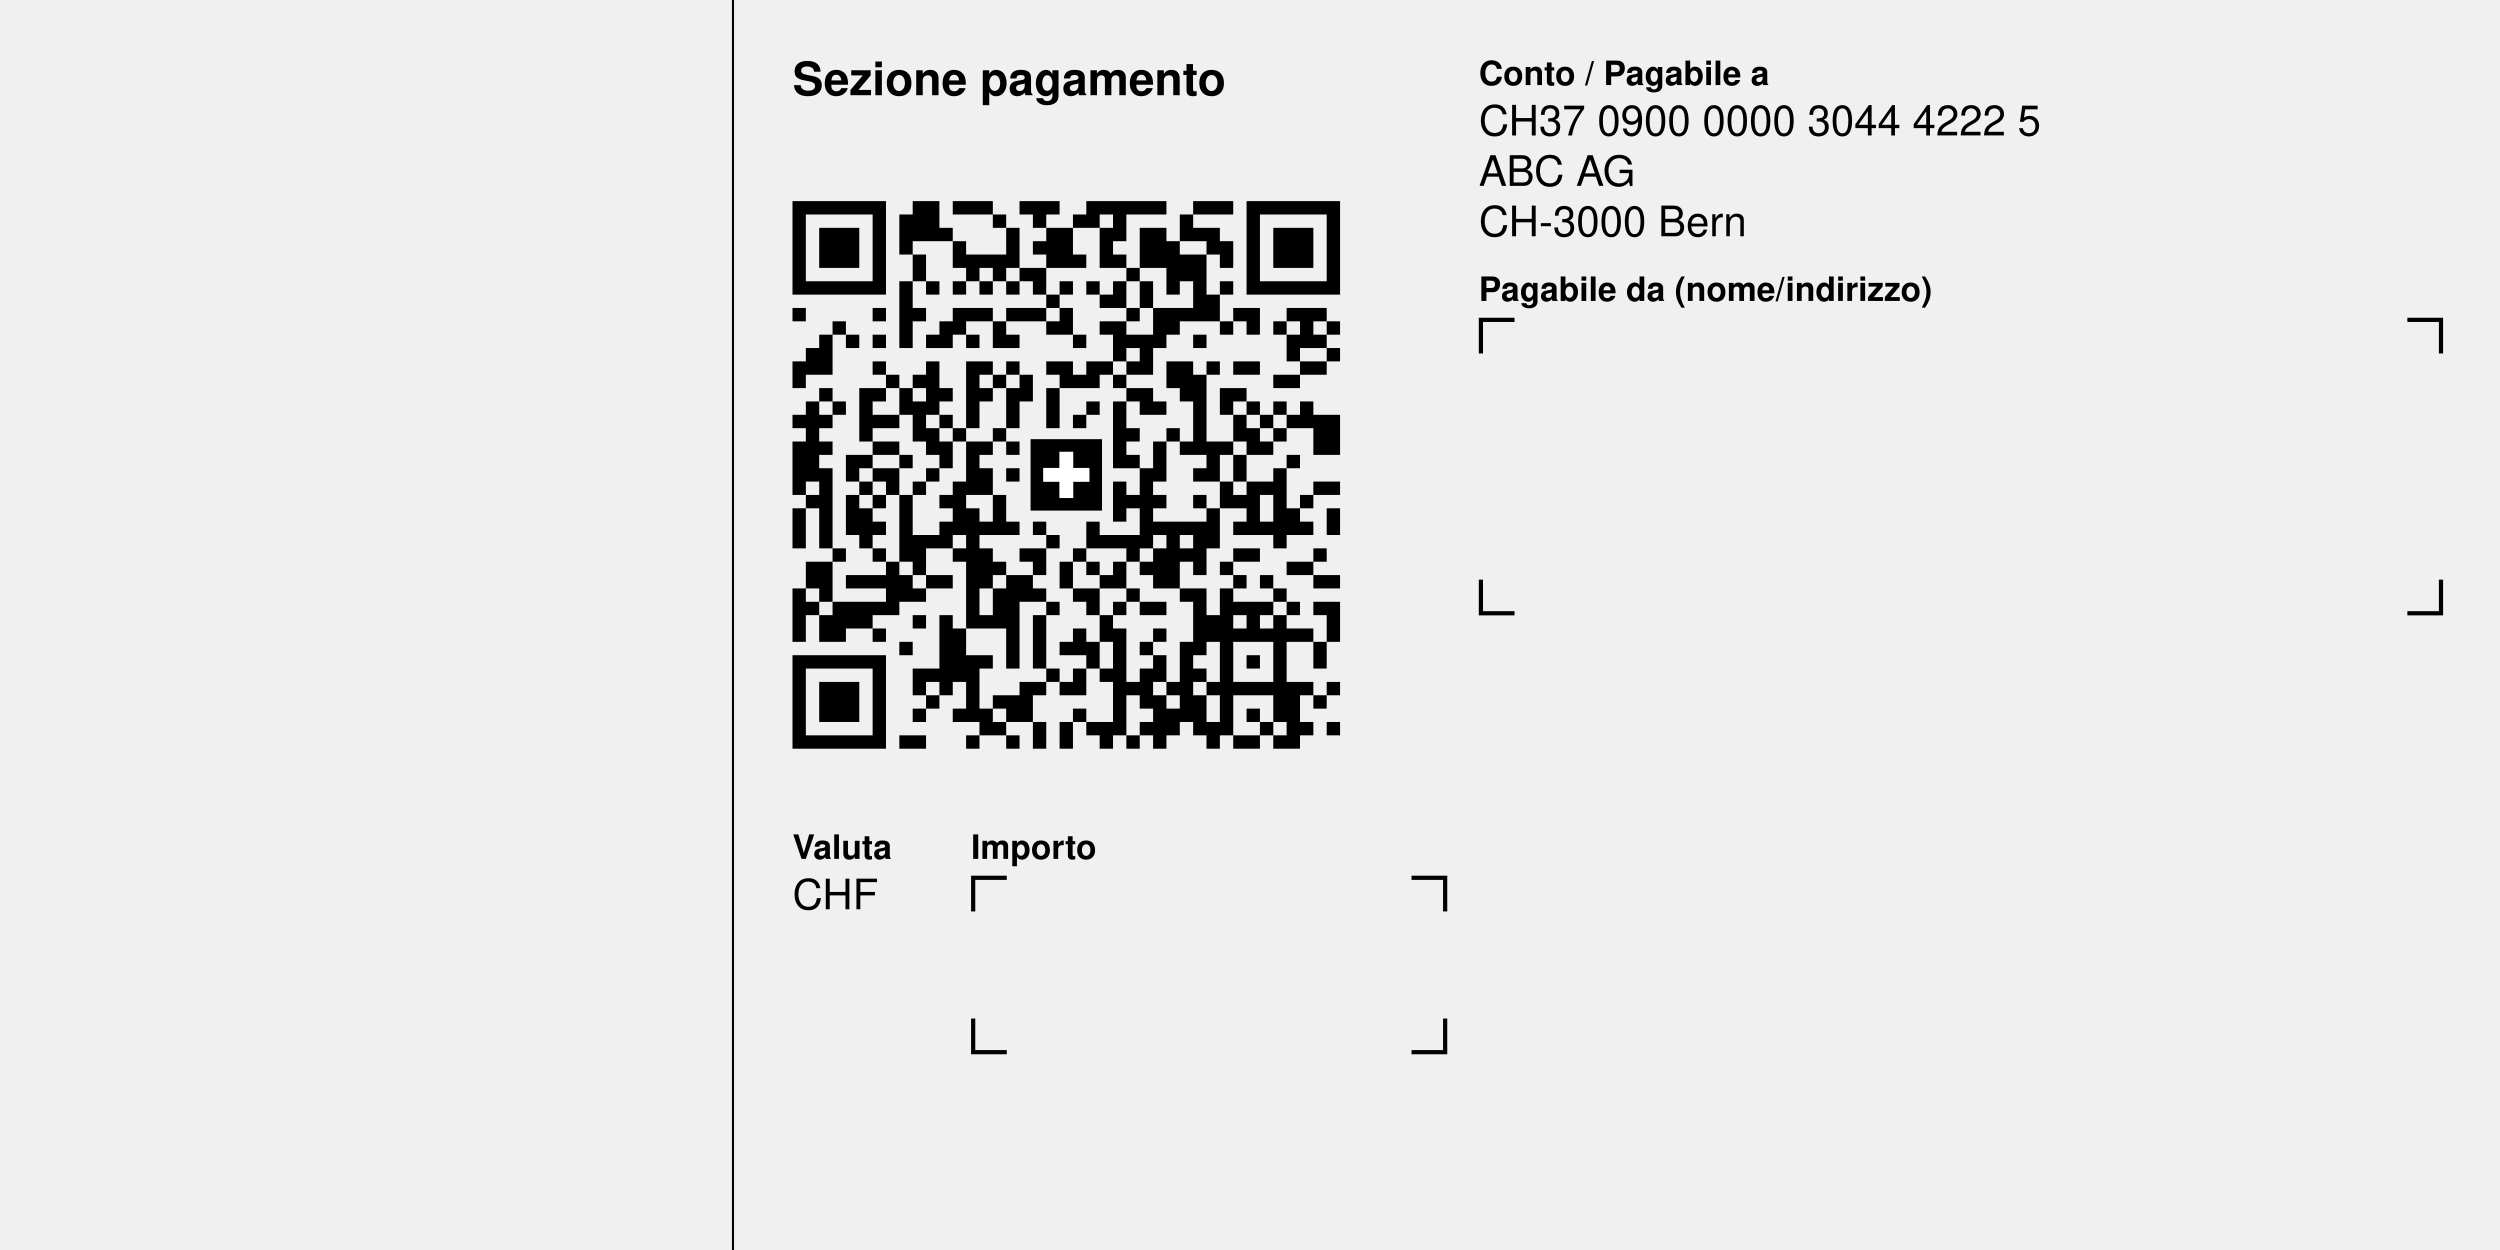
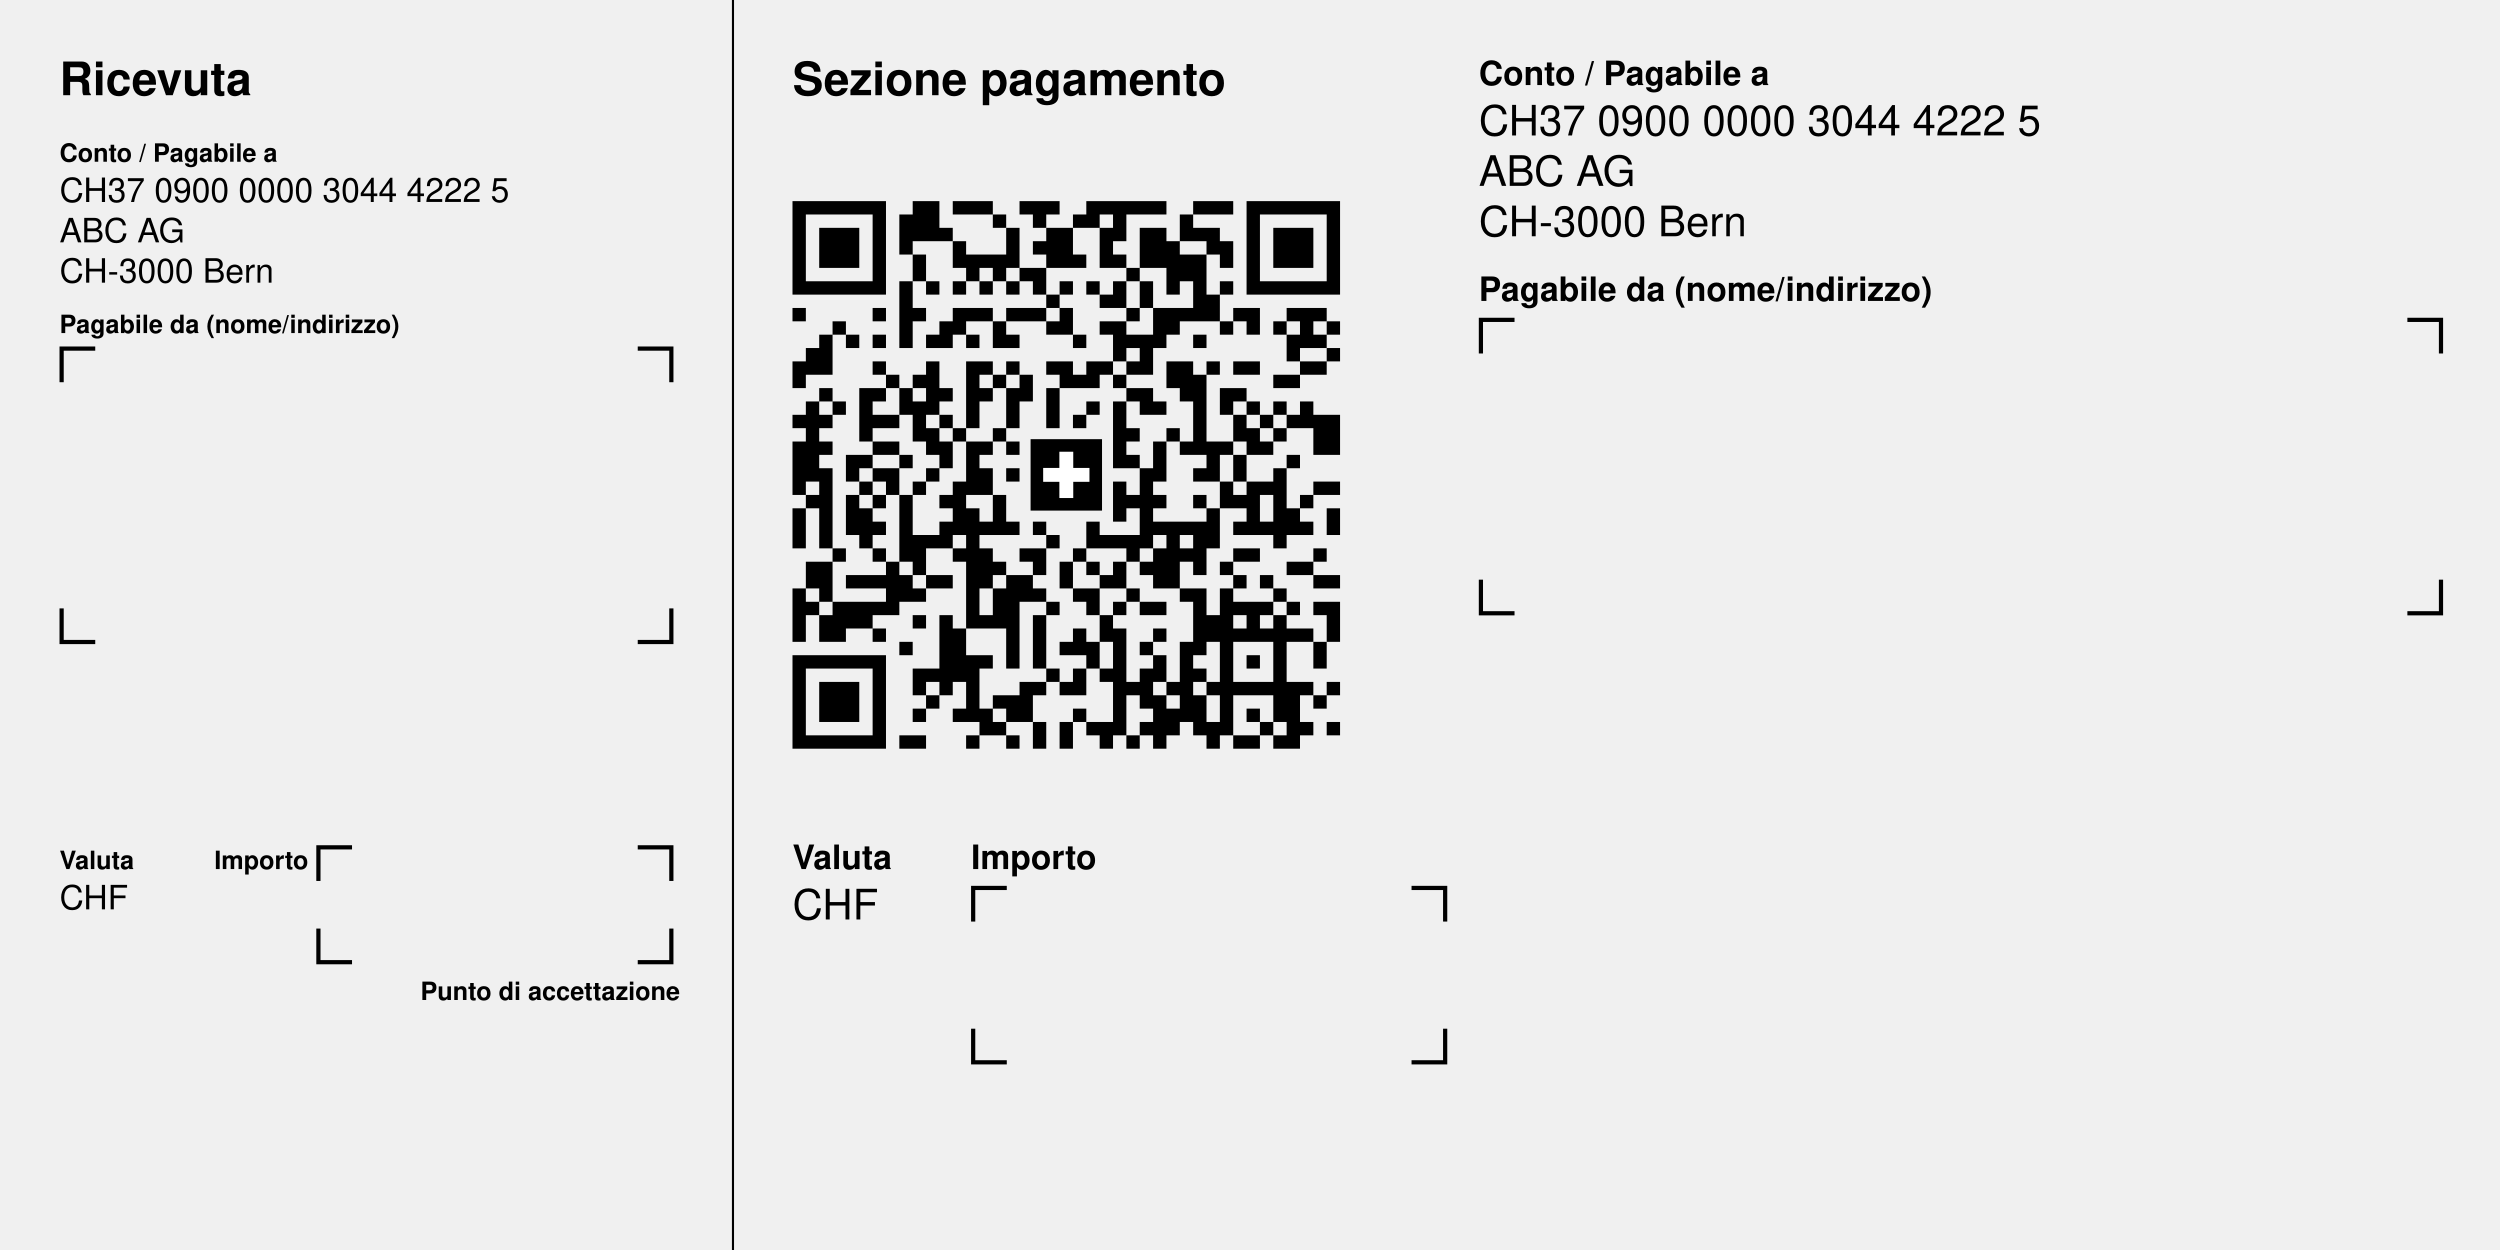
<svg xmlns="http://www.w3.org/2000/svg" width="210mm" height="105mm" version="1.1" viewBox="0 0 595.276 297.638">
  <g font-family="Helvetica,Arial" transform="translate(0 297.638)">
-     <path d="M174.529,-0l0,-297.95m-174.529,0l595.899,0" stroke="#000000" stroke-width="0.5" fill="none" />
    <g transform="translate(188.702 -119.367) scale(3.18)">
      <path d="M0,-41h7v1h-7zm9,0h2v3h-2zm3,0h3v1h-3zm5,0h3v1h-3zm5,0h6v1h-6zm8,0h3v1h-3z m4,0h7v1h-7zm-34,1h1v6h-1zm6,0h1v6h-1zm2,0h1v3h-1zm7,0h1v1h-1zm3,0h1v1h-1z m3,0h2v1h-2zm3,0h1v2h-1zm5,0h1v2h-1zm5,0h1v6h-1zm6,0h1v6h-1zm-38,1h3v3h-3z m9,0h1v1h-1zm5,0h1v3h-1zm3,0h2v3h-2zm4,0h1v3h-1zm3,0h2v3h-2zm4,0h2v1h-2z m6,0h3v3h-3zm-24,1h1v2h-1zm6,0h1v1h-1zm10,0h1v4h-1zm3,0h2v1h-2zm-22,1h1v2h-1z m4,0h3v1h-3zm8,0h1v1h-1zm3,0h1v1h-1zm5,0h2v2h-2zm3,0h1v1h-1zm-19,1h1v1h-1z m2,0h1v1h-1zm2,0h2v1h-2zm8,0h1v1h-1zm-24,1h5v1h-5zm7,0h1v5h-1zm2,0h1v1h-1z m2,0h1v1h-1zm2,0h1v1h-1zm2,0h1v1h-1zm2,0h1v1h-1zm2,0h1v1h-1zm2,0h1v1h-1z m2,0h1v2h-1zm2,0h1v2h-1zm4,0h1v3h-1zm2,0h1v1h-1zm3,0h5v1h-5zm-16,1h1v1h-1z m4,0h1v1h-1zm8,0h1v2h-1zm-31,1h1v1h-1zm6,0h1v1h-1zm3,0h1v1h-1zm3,0h3v1h-3z m4,0h3v1h-3zm4,0h1v2h-1zm5,0h1v1h-1zm2,0h2v2h-2zm2,0h1v1h-1zm4,0h2v1h-2z m4,0h3v1h-3zm-34,1h1v1h-1zm8,0h2v1h-2zm4,0h1v2h-1zm4,0h1v1h-1zm4,0h2v1h-2z m9,0h1v1h-1zm2,0h1v1h-1zm2,0h1v1h-1zm2,0h1v2h-1zm2,0h1v1h-1zm-38,1h1v3h-1z m2,0h1v1h-1zm2,0h1v1h-1zm4,0h2v1h-2zm3,0h1v1h-1zm3,0h1v1h-1zm5,0h1v1h-1z m3,0h4v1h-4zm6,0h1v1h-1zm7,0h1v2h-1zm2,0h1v1h-1zm-38,1h1v2h-1zm23,0h1v1h-1z m2,0h1v2h-1zm14,0h1v1h-1zm-40,1h1v2h-1zm6,0h1v1h-1zm4,0h1v4h-1zm3,0h1v5h-1z m1,0h1v1h-1zm2,0h1v1h-1zm3,0h2v1h-2zm3,0h2v1h-2zm3,0h1v1h-1zm3,0h2v2h-2z m3,0h1v1h-1zm2,0h2v1h-2zm5,0h2v1h-2zm-31,1h1v1h-1zm2,0h1v1h-1zm6,0h1v1h-1z m2,0h1v2h-1zm3,0h3v1h-3zm4,0h1v1h-1zm6,0h1v6h-1zm6,0h2v1h-2zm-34,1h1v1h-1z m3,-0h1v4h-1zm1,0h1v1h-1zm2,0h1v2h-1zm3,0h1v1h-1zm3,0h1v1h-1zm2,0h1v3h-1z m3,0h1v3h-1zm6,0h2v1h-2zm4,0h1v1h-1zm3,0h2v1h-2zm-31,1h1v6h-1zm2,0h1v1h-1z m6,-0h1v3h-1zm13,0h1v1h-1zm2,0h1v5h-1zm2,0h2v1h-2zm6,0h1v1h-1zm2,0h1v1h-1z m2,0h1v1h-1zm2,0h1v2h-1zm-38,1h1v1h-1zm2,0h1v1h-1zm4,0h2v1h-2zm5,0h1v1h-1z m10,0h1v1h-1zm12,-0h1v2h-1zm2,0h1v1h-1zm2,0h1v1h-1zm2,0h2v3h-2zm-29,1h1v2h-1z m2,-0h1v1h-1zm3,0h1v1h-1zm10,0h1v1h-1zm3,0h1v1h-1zm6,0h1v2h-1zm2,-0h1v1h-1z m-36,1h1v4h-1zm2,0h1v1h-1zm4,0h2v1h-2zm5,0h1v2h-1zm2,-0h1v4h-1zm1,0h1v1h-1z m2,0h1v1h-1zm11,-0h1v3h-1zm2,0h1v1h-1zm2,-0h1v3h-1zm1,0h1v1h-1zm3,0h1v1h-1z m-31,1h2v1h-2zm4,0h1v1h-1zm17,0h1v1h-1zm8,-0h1v2h-1zm4,0h1v1h-1zm-35,1h1v6h-1z m2,-0h1v1h-1zm2,0h2v1h-2zm4,0h1v1h-1zm4,0h1v2h-1zm2,0h1v1h-1zm10,0h1v6h-1z m4,-0h1v1h-1zm6,0h1v6h-1zm-31,1h1v1h-1zm2,0h1v1h-1zm2,0h1v1h-1zm3,0h1v4h-1z m12,0h1v3h-1zm8,0h1v2h-1zm2,0h1v4h-1zm1,0h1v1h-1zm4,0h2v1h-2zm-38,1h1v1h-1z m3,0h1v3h-1zm2,0h1v1h-1zm2,0h1v5h-1zm3,0h1v1h-1zm4,0h1v3h-1zm10,0h1v1h-1z m2,0h1v1h-1zm3,0h1v1h-1zm3,0h1v1h-1zm5,0h1v1h-1zm-38,1h1v3h-1zm5,0h1v3h-1z m8,0h1v9h-1zm18,0h1v3h-1zm6,0h1v2h-1zm3,0h1v2h-1zm-34,1h1v1h-1zm5,0h1v2h-1z m3,0h1v1h-1zm2,0h1v1h-1zm2,0h1v1h-1zm4,0h1v2h-1zm5,0h4v1h-4zm6,0h1v1h-1z m2,0h1v1h-1zm3,0h1v1h-1zm-29,1h1v3h-1zm1,0h1v1h-1zm9,0h1v1h-1zm4,0h3v1h-3z m5,0h1v4h-1zm2,0h1v3h-1zm-27,1h1v1h-1zm3,0h1v1h-1zm6,0h1v1h-1zm2,0h1v3h-1z m3,0h2v1h-2zm4,0h1v1h-1zm4,0h1v1h-1zm2,0h1v3h-1zm2,0h1v1h-1zm4,0h2v1h-2z m6,0h1v1h-1zm-38,1h2v2h-2zm6,0h1v4h-1zm8,0h1v1h-1zm3,0h1v1h-1zm2,0h1v2h-1z m2,0h1v1h-1zm2,0h1v2h-1zm2,0h1v1h-1zm6,0h1v1h-1zm5,0h2v1h-2zm-33,1h3v1h-3z m4,0h1v2h-1zm2,0h2v1h-2zm6,0h1v7h-1zm1,0h1v2h-1zm6,0h1v1h-1zm10,0h1v1h-1z m2,0h1v1h-1zm4,0h2v1h-2zm-39,1h1v4h-1zm2,0h1v1h-1zm7,0h1v1h-1zm6,0h1v3h-1z m3,0h1v1h-1zm3,0h2v1h-2zm4,0h1v1h-1zm4,0h2v1h-2zm3,0h1v11h-1zm4,0h1v1h-1z m-35,1h1v1h-1zm2,0h3v2h-3zm3,0h1v1h-1zm13,0h1v1h-1zm3,0h1v1h-1zm2,0h1v1h-1z m2,0h2v1h-2zm4,0h1v4h-1zm3,-0h3v1h-3zm4,0h1v1h-1zm2,0h2v1h-2zm-37,1h1v2h-1z m7,0h1v1h-1zm2,0h1v6h-1zm3,-0h1v1h-1zm4,0h1v4h-1zm5,-0h1v2h-1zm8,0h1v2h-1z m3,0h1v2h-1zm2,0h1v8h-1zm4,0h1v2h-1zm-37,1h1v1h-1zm3,0h1v1h-1zm6,0h1v4h-1z m9,0h1v2h-1zm3,0h1v8h-1zm3,0h1v1h-1zm6,0h1v1h-1zm2,0h1v1h-1zm2,0h2v1h-2z m-29,1h1v1h-1zm12,0h1v1h-1zm2,0h1v2h-1zm4,0h1v1h-1zm3,0h1v6h-1zm10,0h1v2h-1z m-39,1h7v1h-7zm13,0h1v5h-1zm1,0h1v1h-1zm13,0h1v2h-1zm7,0h1v1h-1zm-34,1h1v6h-1z m6,0h1v6h-1zm3,-0h2v1h-2zm10,0h1v1h-1zm2,0h1v2h-1zm2,-0h1v1h-1zm3,0h1v3h-1z m4,-0h1v1h-1zm-28,1h3v3h-3zm7,-0h1v1h-1zm8,0h1v3h-1zm1,-0h1v1h-1zm2,0h1v1h-1z m5,0h1v1h-1zm3,0h1v1h-1zm3,0h1v1h-1zm2,0h3v1h-3zm4,0h1v5h-1zm1,0h1v1h-1z m2,0h1v1h-1zm-30,1h1v1h-1zm5,0h2v1h-2zm12,0h1v4h-1zm3,0h1v3h-1zm9,0h1v1h-1z m-30,1h1v1h-1zm3,0h1v1h-1zm2,0h1v2h-1zm2,0h1v1h-1zm5,0h1v1h-1zm7,0h1v2h-1z m6,0h1v1h-1zm-19,1h1v1h-1zm3,0h1v2h-1zm2,0h1v2h-1zm2,0h2v1h-2zm4,0h1v1h-1z m5,0h1v2h-1zm4,0h1v1h-1zm3,0h1v1h-1zm2,0h1v1h-1zm-39,1h5v1h-5zm7,0h2v1h-2z m5,0h1v1h-1zm3,0h1v1h-1zm7,0h1v1h-1zm2,0h1v1h-1zm8,0h2v1h-2zm3,0h1v1h-1z" fill="#000000" />
    </g>
    <g transform="translate(188.702 -119.367)">
      <path d="M56.693,-73.701h17.008v17.008h-17.008z" fill="#000000" />
      <path d="M63.543,-70.709h3.307v11.024h-3.307zm-3.858,3.858h11.024v3.307h-11.024z" fill="#ffffff" />
    </g>
    <g transform="translate(188.702 -0)">
      <text x="0" y="-274.976" font-size="11" font-weight="bold">Sezione pagamento</text>
-       <text x="0" y="-93.124" font-size="8" font-weight="bold">Valuta</text>
-       <text x="0" y="-81.124" font-size="10">CHF</text>
+       <text x="0" y="-90.709" font-size="8" font-weight="bold">Valuta</text>
+       <text x="0" y="-78.709" font-size="10">CHF</text>
    </g>
    <g transform="translate(231.222 -0)">
-       <text x="0" y="-93.124" font-size="8" font-weight="bold">Importo</text>
-       <path d="M0.5,-55.109l0,8.004l8.004,0m96.378,0l8.004,0l0,-8.004m0,-25.512l0,-8.004l-8.004,0m-96.378,0l-8.004,0l0,8.004" stroke="#000000" fill="none" />
+       <text x="0" y="-90.709" font-size="8" font-weight="bold">Importo</text>
+       <path d="M0.5,-52.693l0,8.004l8.004,0m96.378,0l8.004,0l0,-8.004m0,-25.512l0,-8.004l-8.004,0m-96.378,0l-8.004,0l0,8.004" stroke="#000000" fill="none" />
    </g>
    <g transform="translate(352.12 -0)">
      <text x="0" y="-277.376" font-size="8" font-weight="bold">Conto / Pagabile a</text>
      <text x="0" y="-265.376" font-size="10">CH37 0900 0000 3044 4222 5</text>
      <text x="0" y="-253.376" font-size="10">ABC AG</text>
      <text x="0" y="-241.376" font-size="10">CH-3000 Bern</text>
      <text x="0" y="-225.976" font-size="8" font-weight="bold">Pagabile da (nome/indirizzo)</text>
      <path d="M0.5,-159.614l0,8.004l8.004,0m212.598,0l8.004,0l0,-8.004m0,-53.858l0,-8.004l-8.004,0m-212.598,0l-8.004,0l0,8.004" stroke="#000000" fill="none" />
    </g>
+     <g transform="translate(14.173 -0)">
+       <text x="0" y="-274.976" font-size="11" font-weight="bold">Ricevuta</text>
+       <text x="0" y="-259.134" font-size="6" font-weight="bold">Conto / Pagabile a</text>
+       <text x="0" y="-249.534" font-size="8">CH37 0900 0000 3044 4222 5</text>
+       <text x="0" y="-239.934" font-size="8">ABC AG</text>
+       <text x="0" y="-230.334" font-size="8">CH-3000 Bern</text>
+       <text x="0" y="-218.334" font-size="6" font-weight="bold">Pagabile da (nome/indirizzo)</text>
+       <path d="M0.5,-152.772l0,8.004l8.004,0m129.175,0l8.004,0l0,-8.004m0,-53.858l0,-8.004l-8.004,0m-129.175,0l-8.004,0l0,8.004" stroke="#000000" fill="none" />
+       <text x="0" y="-90.709" font-size="6" font-weight="bold">Valuta</text>
+       <text x="0" y="-81.109" font-size="8">CHF</text>
+     </g>
+     <g transform="translate(51.024 -0)">
+       <text x="0" y="-90.709" font-size="6" font-weight="bold">Importo</text>
+     </g>
+     <path d="M75.817,-76.535l0,8.004l8.004,0m68.031,0l8.004,0l0,-8.004m0,-11.339l0,-8.004l-8.004,0m-68.031,0l-8.004,0l0,8.004" stroke="#000000" fill="none" />
+     <text x="100.122" y="-59.528" font-size="6" font-weight="bold">Punto di accettazione</text>
+     <path d="M174.529,-0l0,-297.95m-174.529,0l595.899,0" stroke="#000000" stroke-width="0.5" fill="none" />
  </g>
</svg>
